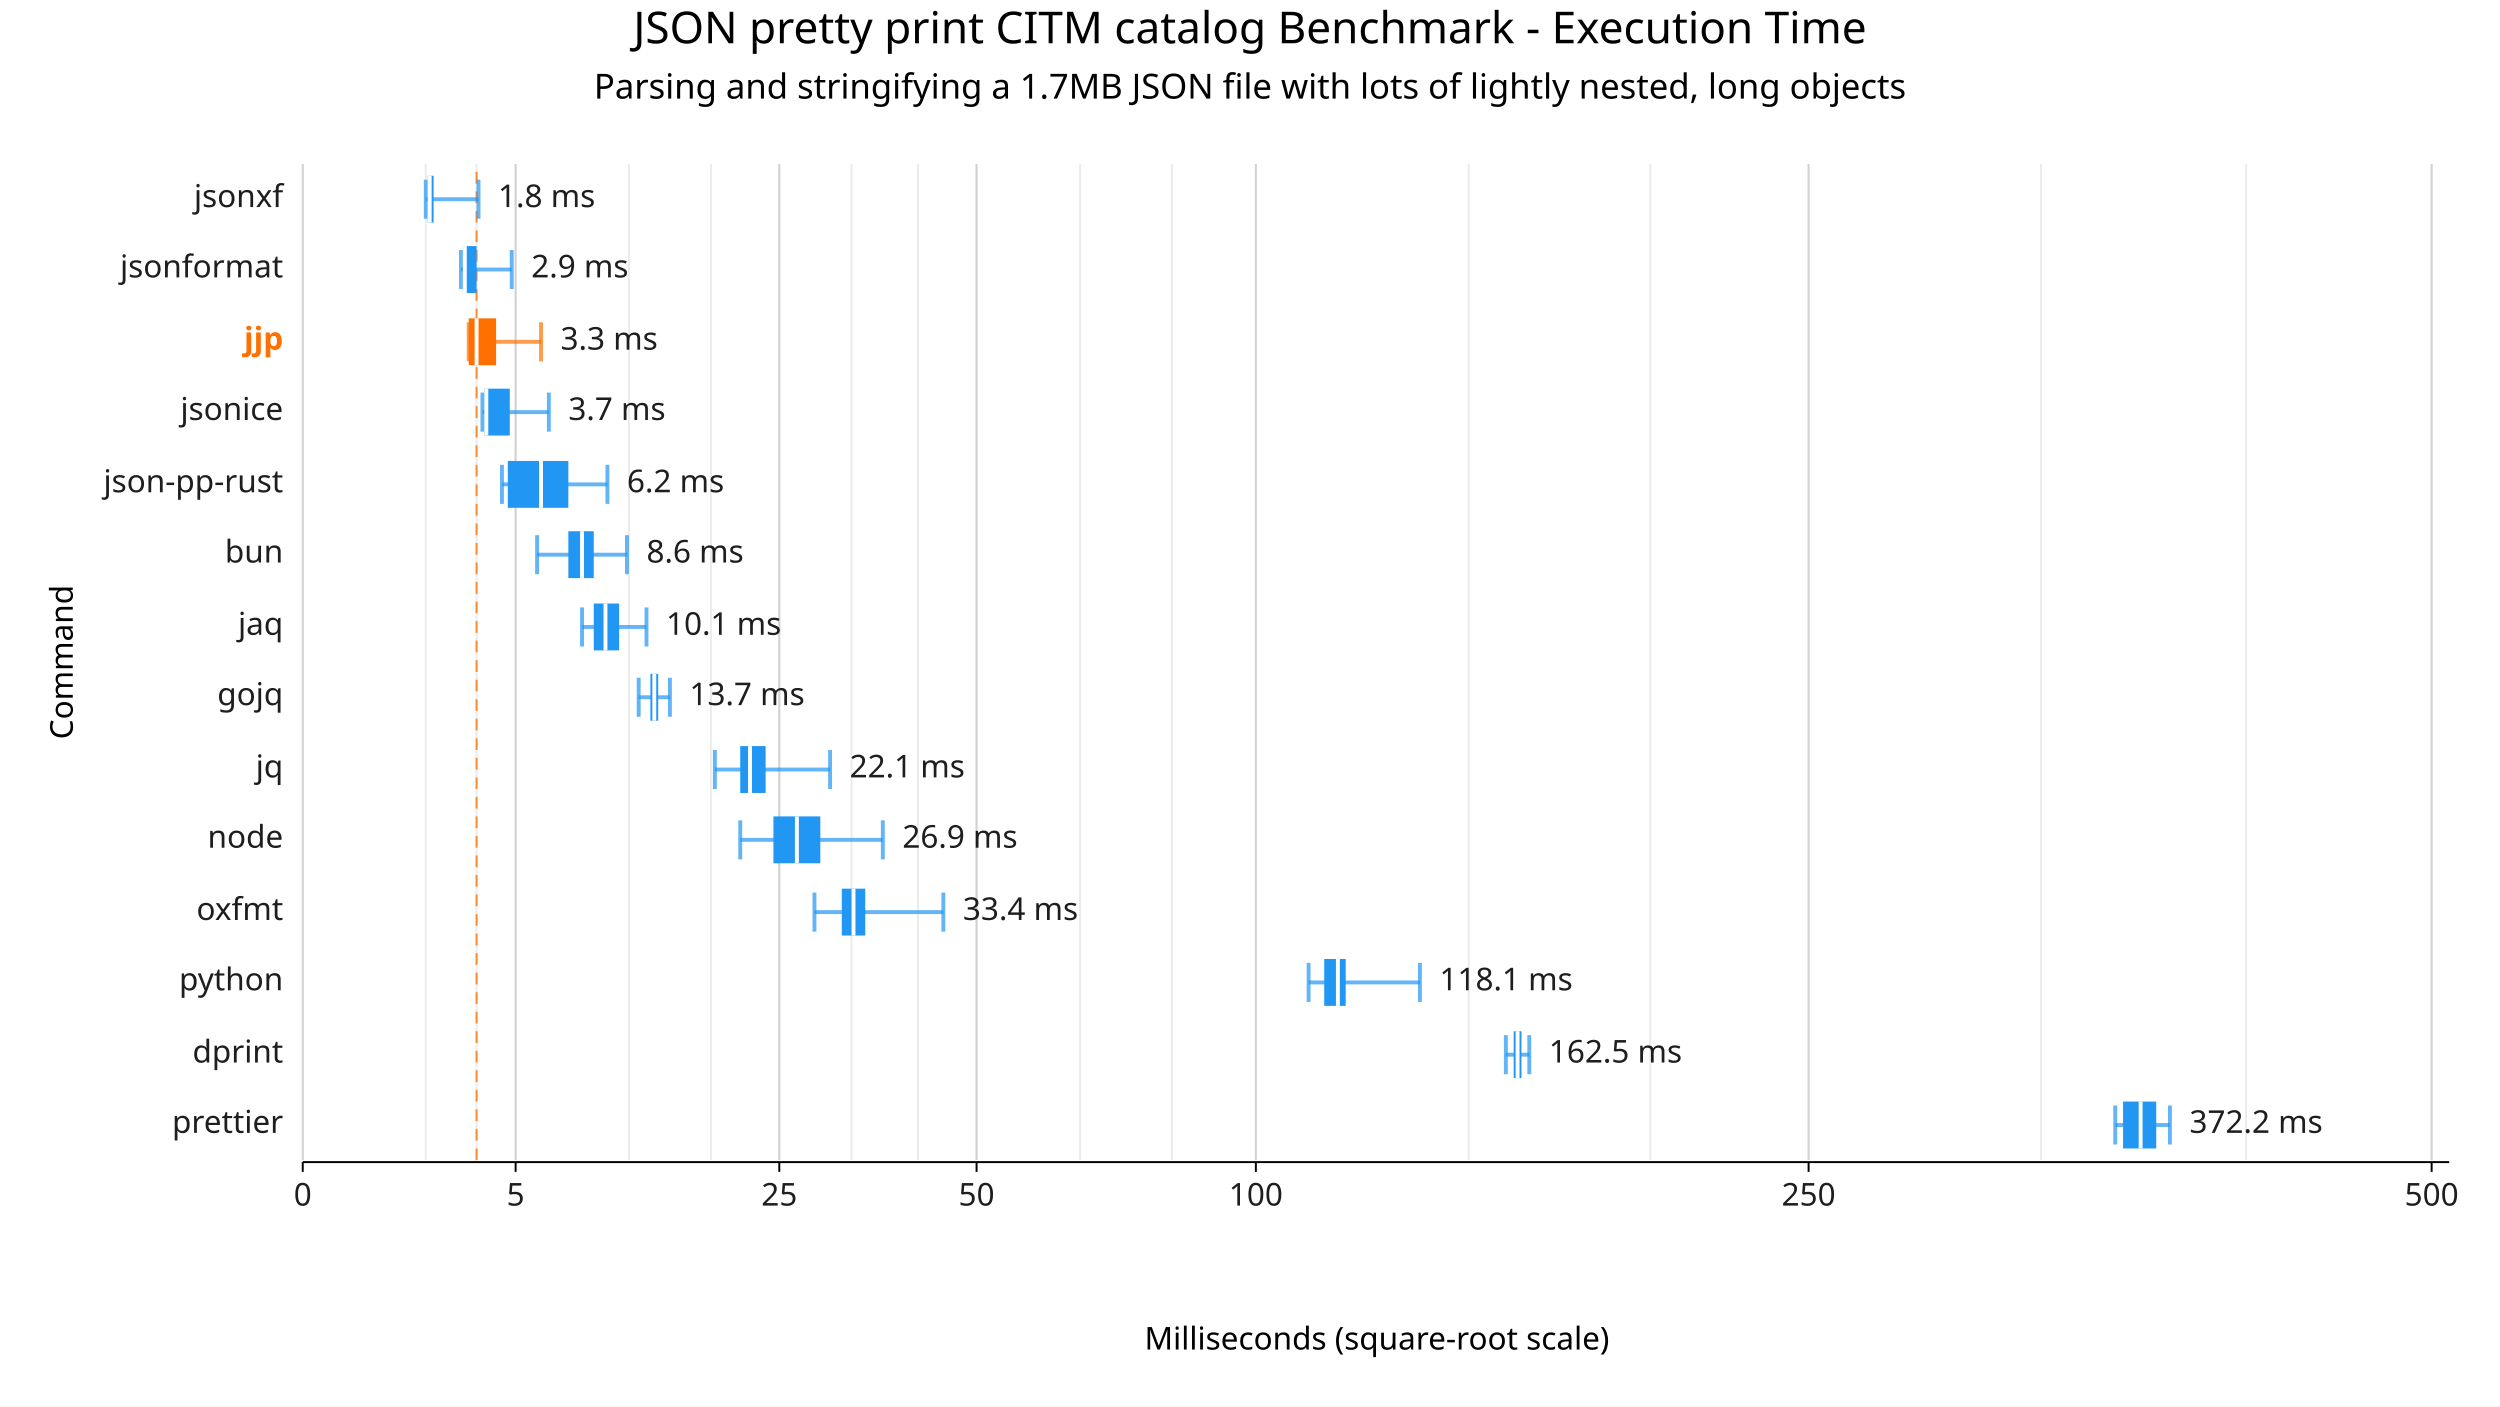
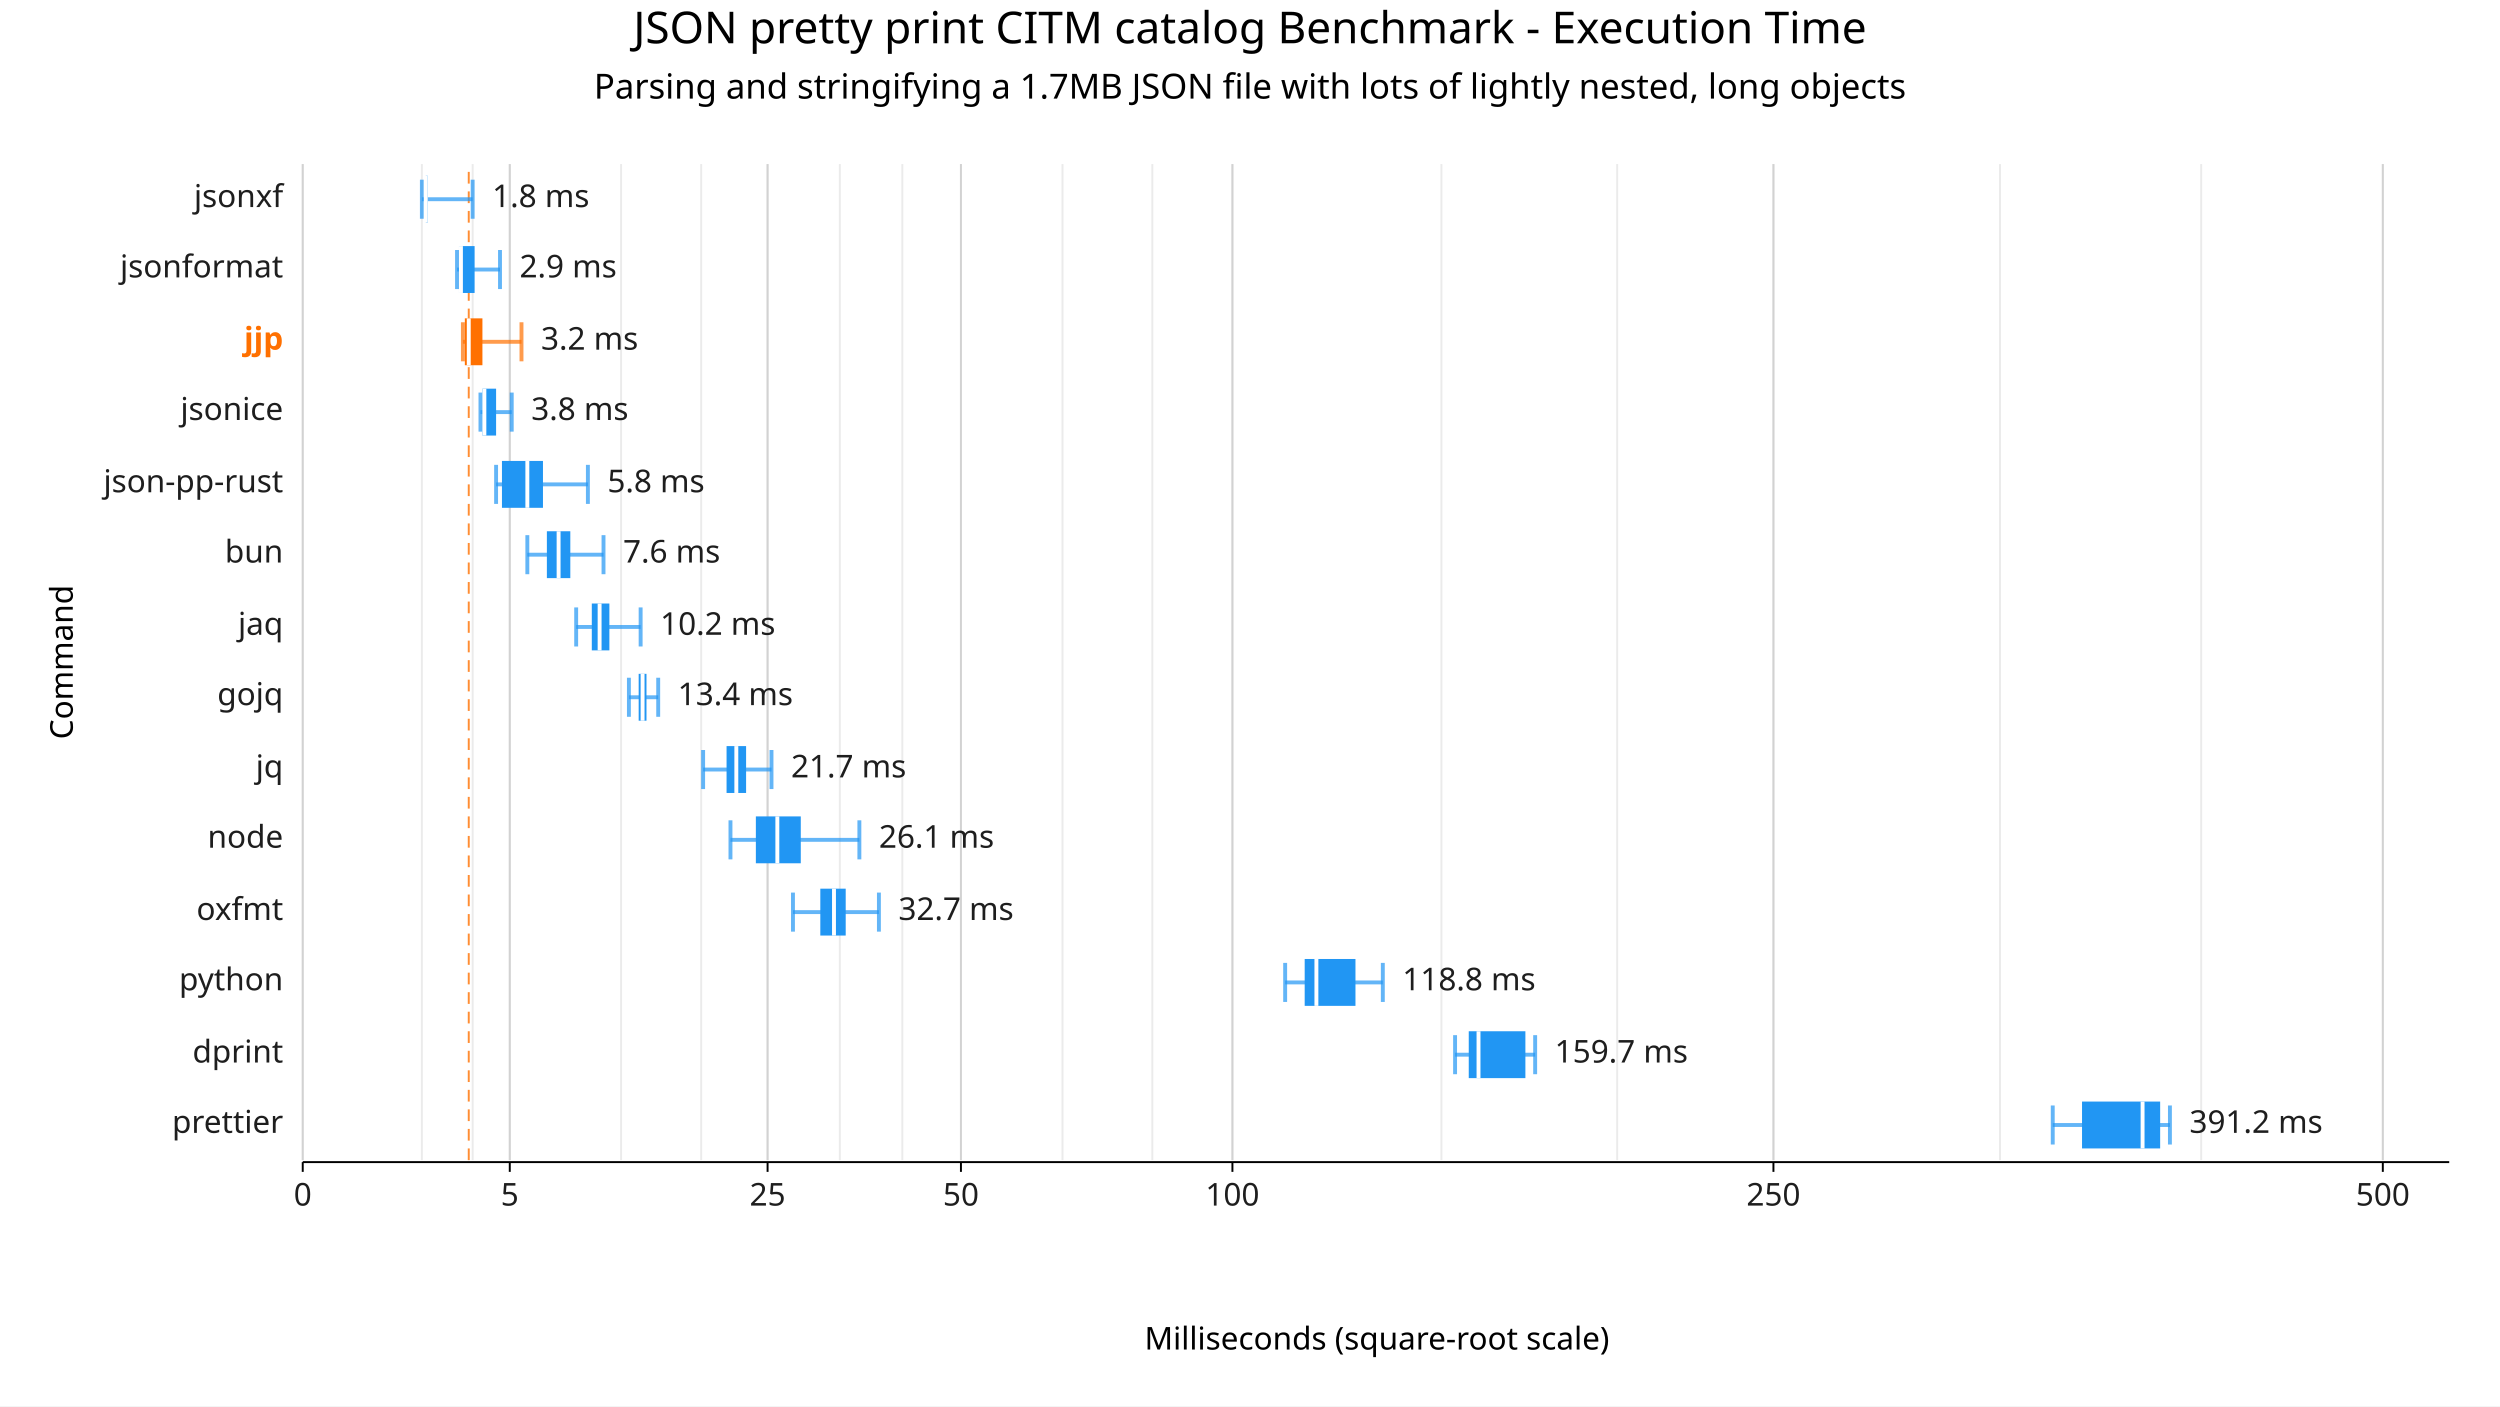
<svg xmlns="http://www.w3.org/2000/svg" width="1280" height="720" viewBox="0 0 1280 720">
  <path fill="#fff" d="M0 0h1280v720H0Z" />
  <text x="640" y="5" fill="#000" dy=".76em" font-family="sans-serif" font-size="22.581px" text-anchor="middle">JSON pretty print CITM catalog Benchmark - Execution Time</text>
  <text x="640" y="37" fill="#000" dy=".76em" font-family="sans-serif" font-size="17.742px" text-anchor="middle">Parsing and stringifying a 1.7MB JSON file with lots of lightly nested, long objects</text>
-   <path stroke="#ebebeb" d="M155 594V84M264 594V84M399 594V84M500 594V84M643 594V84M926 594V84M1245 594V84M218 594V84M244 594V84M322 594V84M364 594V84M436 594V84M470 594V84M553 594V84M600 594V84M752 594V84M845 594V84M1045 594V84M1150 594V84" />
+   <path stroke="#ebebeb" d="M155 594V84M261 594V84M393 594V84M492 594V84M631 594V84M908 594V84M1220 594V84M216 594V84M242 594V84M318 594V84M359 594V84M430 594V84M462 594V84M544 594V84M590 594V84M738 594V84M828 594V84M1024 594V84M1127 594V84" />
  <text x="25" y="339" fill="#000" dy=".76em" font-family="sans-serif" font-size="16.129px" text-anchor="middle" transform="rotate(270 25 339)">Command</text>
  <text x="705" y="695" fill="#000" dy="-.5ex" font-family="sans-serif" font-size="16.129px" text-anchor="middle">Milliseconds (square-root scale)</text>
-   <path stroke="#d2d2d2" d="M155 594V84M264 594V84M399 594V84M500 594V84M643 594V84M926 594V84M1245 594V84" />
+   <path stroke="#d2d2d2" d="M155 594V84M261 594V84M393 594V84M492 594V84M631 594V84M908 594V84M1220 594V84" />
  <path fill="none" stroke="#000" d="M155 595h1099" />
  <text x="155" y="605" fill="#1e1e1e" dy=".76em" font-family="sans-serif" font-size="16.129px" text-anchor="middle">0</text>
  <path fill="none" stroke="#000" d="M155 595v5" />
-   <text x="264" y="605" fill="#1e1e1e" dy=".76em" font-family="sans-serif" font-size="16.129px" text-anchor="middle">5</text>
-   <path fill="none" stroke="#000" d="M264 595v5" />
-   <text x="399" y="605" fill="#1e1e1e" dy=".76em" font-family="sans-serif" font-size="16.129px" text-anchor="middle">25</text>
-   <path fill="none" stroke="#000" d="M399 595v5" />
-   <text x="500" y="605" fill="#1e1e1e" dy=".76em" font-family="sans-serif" font-size="16.129px" text-anchor="middle">50</text>
-   <path fill="none" stroke="#000" d="M500 595v5" />
-   <text x="643" y="605" fill="#1e1e1e" dy=".76em" font-family="sans-serif" font-size="16.129px" text-anchor="middle">100</text>
-   <path fill="none" stroke="#000" d="M643 595v5" />
-   <text x="926" y="605" fill="#1e1e1e" dy=".76em" font-family="sans-serif" font-size="16.129px" text-anchor="middle">250</text>
-   <path fill="none" stroke="#000" d="M926 595v5" />
-   <text x="1245" y="605" fill="#1e1e1e" dy=".76em" font-family="sans-serif" font-size="16.129px" text-anchor="middle">500</text>
-   <path fill="none" stroke="#000" d="M1245 595v5" />
-   <path fill="none" stroke="#ff7000" d="M244 594v-6M244 584v-6M244 574v-6M244 564v-6M244 554v-6M244 544v-6M244 534v-6M244 524v-6M244 514v-6M244 504v-6M244 494v-6M244 484v-6M244 474v-6M244 464v-6M244 454v-6M244 444v-6M244 434v-6M244 424v-6M244 414v-6M244 404v-6M244 394v-6M244 384v-6M244 374v-6M244 364v-6M244 354v-6M244 344v-6M244 334v-6M244 324v-6M244 314v-6M244 304v-6M244 294v-6M244 284v-6M244 274v-6M244 264v-6M244 254v-6M244 244v-6M244 234v-6M244 224v-6M244 214v-6M244 204v-6M244 194v-6M244 184v-6M244 174v-6M244 164v-6M244 154v-6M244 144v-6M244 134v-6M244 124v-6M244 114v-6M244 104v-6M244 94v-6" opacity=".8" />
-   <path fill="none" stroke="#2196f3" stroke-width="2" d="M1083 576h28" opacity=".7" />
-   <path fill="none" stroke="#2196f3" stroke-width="24" d="M1087 576h17" />
-   <path fill="none" stroke="#2196f3" stroke-width="2" d="M1083 566v20M1111 566v20" opacity=".7" />
-   <path fill="none" stroke="#fff" stroke-width="2" d="M1096 564v24" />
-   <text x="1121" y="576" fill="#1e1e1e" dy=".5ex" font-family="sans-serif" font-size="16.129px">372.2 ms</text>
+   <text x="261" y="605" fill="#1e1e1e" dy=".76em" font-family="sans-serif" font-size="16.129px" text-anchor="middle">5</text>
+   <path fill="none" stroke="#000" d="M261 595v5" />
+   <text x="393" y="605" fill="#1e1e1e" dy=".76em" font-family="sans-serif" font-size="16.129px" text-anchor="middle">25</text>
+   <path fill="none" stroke="#000" d="M393 595v5" />
+   <text x="492" y="605" fill="#1e1e1e" dy=".76em" font-family="sans-serif" font-size="16.129px" text-anchor="middle">50</text>
+   <path fill="none" stroke="#000" d="M492 595v5" />
+   <text x="631" y="605" fill="#1e1e1e" dy=".76em" font-family="sans-serif" font-size="16.129px" text-anchor="middle">100</text>
+   <path fill="none" stroke="#000" d="M631 595v5" />
+   <text x="908" y="605" fill="#1e1e1e" dy=".76em" font-family="sans-serif" font-size="16.129px" text-anchor="middle">250</text>
+   <path fill="none" stroke="#000" d="M908 595v5" />
+   <text x="1220" y="605" fill="#1e1e1e" dy=".76em" font-family="sans-serif" font-size="16.129px" text-anchor="middle">500</text>
+   <path fill="none" stroke="#000" d="M1220 595v5" />
+   <path fill="none" stroke="#ff7000" d="M240 594v-6M240 584v-6M240 574v-6M240 564v-6M240 554v-6M240 544v-6M240 534v-6M240 524v-6M240 514v-6M240 504v-6M240 494v-6M240 484v-6M240 474v-6M240 464v-6M240 454v-6M240 444v-6M240 434v-6M240 424v-6M240 414v-6M240 404v-6M240 394v-6M240 384v-6M240 374v-6M240 364v-6M240 354v-6M240 344v-6M240 334v-6M240 324v-6M240 314v-6M240 304v-6M240 294v-6M240 284v-6M240 274v-6M240 264v-6M240 254v-6M240 244v-6M240 234v-6M240 224v-6M240 214v-6M240 204v-6M240 194v-6M240 184v-6M240 174v-6M240 164v-6M240 154v-6M240 144v-6M240 134v-6M240 124v-6M240 114v-6M240 104v-6M240 94v-6" opacity=".8" />
+   <path fill="none" stroke="#2196f3" stroke-width="2" d="M1051 576h60" opacity=".7" />
+   <path fill="none" stroke="#2196f3" stroke-width="24" d="M1066 576h40" />
+   <path fill="none" stroke="#2196f3" stroke-width="2" d="M1051 566v20M1111 566v20" opacity=".7" />
+   <path fill="none" stroke="#fff" stroke-width="2" d="M1097 564v24" />
+   <text x="1121" y="576" fill="#1e1e1e" dy=".5ex" font-family="sans-serif" font-size="16.129px">391.2 ms</text>
  <text x="145" y="576" fill="#1e1e1e" dy=".5ex" font-family="sans-serif" font-size="16.129px" text-anchor="end">prettier</text>
-   <path fill="none" stroke="#2196f3" stroke-width="2" d="M771 540h12" opacity=".7" />
-   <path fill="none" stroke="#2196f3" stroke-width="24" d="M775 540h4" />
-   <path fill="none" stroke="#2196f3" stroke-width="2" d="M771 530v20M783 530v20" opacity=".7" />
-   <path fill="none" stroke="#fff" stroke-width="2" d="M777 528v24" />
-   <text x="793" y="540" fill="#1e1e1e" dy=".5ex" font-family="sans-serif" font-size="16.129px">162.5 ms</text>
+   <path fill="none" stroke="#2196f3" stroke-width="2" d="M745 540h41" opacity=".7" />
+   <path fill="none" stroke="#2196f3" stroke-width="24" d="M752 540h29" />
+   <path fill="none" stroke="#2196f3" stroke-width="2" d="M745 530v20M786 530v20" opacity=".7" />
+   <path fill="none" stroke="#fff" stroke-width="2" d="M757 528v24" />
+   <text x="796" y="540" fill="#1e1e1e" dy=".5ex" font-family="sans-serif" font-size="16.129px">159.7 ms</text>
  <text x="145" y="540" fill="#1e1e1e" dy=".5ex" font-family="sans-serif" font-size="16.129px" text-anchor="end">dprint</text>
-   <path fill="none" stroke="#2196f3" stroke-width="2" d="M670 503h57" opacity=".7" />
-   <path fill="none" stroke="#2196f3" stroke-width="24" d="M678 503h11" />
-   <path fill="none" stroke="#2196f3" stroke-width="2" d="M670 493v20M727 493v20" opacity=".7" />
-   <path fill="none" stroke="#fff" stroke-width="2" d="M685 491v24" />
-   <text x="737" y="503" fill="#1e1e1e" dy=".5ex" font-family="sans-serif" font-size="16.129px">118.1 ms</text>
+   <path fill="none" stroke="#2196f3" stroke-width="2" d="M658 503h50" opacity=".7" />
+   <path fill="none" stroke="#2196f3" stroke-width="24" d="M668 503h26" />
+   <path fill="none" stroke="#2196f3" stroke-width="2" d="M658 493v20M708 493v20" opacity=".7" />
+   <path fill="none" stroke="#fff" stroke-width="2" d="M674 491v24" />
+   <text x="718" y="503" fill="#1e1e1e" dy=".5ex" font-family="sans-serif" font-size="16.129px">118.8 ms</text>
  <text x="145" y="503" fill="#1e1e1e" dy=".5ex" font-family="sans-serif" font-size="16.129px" text-anchor="end">python</text>
-   <path fill="none" stroke="#2196f3" stroke-width="2" d="M417 467h66" opacity=".7" />
-   <path fill="none" stroke="#2196f3" stroke-width="24" d="M431 467h12" />
-   <path fill="none" stroke="#2196f3" stroke-width="2" d="M417 457v20M483 457v20" opacity=".7" />
-   <path fill="none" stroke="#fff" stroke-width="2" d="M437 455v24" />
-   <text x="493" y="467" fill="#1e1e1e" dy=".5ex" font-family="sans-serif" font-size="16.129px">33.4 ms</text>
+   <path fill="none" stroke="#2196f3" stroke-width="2" d="M406 467h44" opacity=".7" />
+   <path fill="none" stroke="#2196f3" stroke-width="24" d="M420 467h13" />
+   <path fill="none" stroke="#2196f3" stroke-width="2" d="M406 457v20M450 457v20" opacity=".7" />
+   <path fill="none" stroke="#fff" stroke-width="2" d="M427 455v24" />
+   <text x="460" y="467" fill="#1e1e1e" dy=".5ex" font-family="sans-serif" font-size="16.129px">32.7 ms</text>
  <text x="145" y="467" fill="#1e1e1e" dy=".5ex" font-family="sans-serif" font-size="16.129px" text-anchor="end">oxfmt</text>
-   <path fill="none" stroke="#2196f3" stroke-width="2" d="M379 430h73" opacity=".7" />
-   <path fill="none" stroke="#2196f3" stroke-width="24" d="M396 430h24" />
-   <path fill="none" stroke="#2196f3" stroke-width="2" d="M379 420v20M452 420v20" opacity=".7" />
-   <path fill="none" stroke="#fff" stroke-width="2" d="M408 418v24" />
-   <text x="462" y="430" fill="#1e1e1e" dy=".5ex" font-family="sans-serif" font-size="16.129px">26.9 ms</text>
+   <path fill="none" stroke="#2196f3" stroke-width="2" d="M374 430h66" opacity=".7" />
+   <path fill="none" stroke="#2196f3" stroke-width="24" d="M387 430h23" />
+   <path fill="none" stroke="#2196f3" stroke-width="2" d="M374 420v20M440 420v20" opacity=".7" />
+   <path fill="none" stroke="#fff" stroke-width="2" d="M398 418v24" />
+   <text x="450" y="430" fill="#1e1e1e" dy=".5ex" font-family="sans-serif" font-size="16.129px">26.1 ms</text>
  <text x="145" y="430" fill="#1e1e1e" dy=".5ex" font-family="sans-serif" font-size="16.129px" text-anchor="end">node</text>
-   <path fill="none" stroke="#2196f3" stroke-width="2" d="M366 394h59" opacity=".7" />
-   <path fill="none" stroke="#2196f3" stroke-width="24" d="M379 394h13" />
-   <path fill="none" stroke="#2196f3" stroke-width="2" d="M366 384v20M425 384v20" opacity=".7" />
-   <path fill="none" stroke="#fff" stroke-width="2" d="M384 382v24" />
-   <text x="435" y="394" fill="#1e1e1e" dy=".5ex" font-family="sans-serif" font-size="16.129px">22.1 ms</text>
+   <path fill="none" stroke="#2196f3" stroke-width="2" d="M360 394h35" opacity=".7" />
+   <path fill="none" stroke="#2196f3" stroke-width="24" d="M372 394h10" />
+   <path fill="none" stroke="#2196f3" stroke-width="2" d="M360 384v20M395 384v20" opacity=".7" />
+   <path fill="none" stroke="#fff" stroke-width="2" d="M377 382v24" />
+   <text x="405" y="394" fill="#1e1e1e" dy=".5ex" font-family="sans-serif" font-size="16.129px">21.7 ms</text>
  <text x="145" y="394" fill="#1e1e1e" dy=".5ex" font-family="sans-serif" font-size="16.129px" text-anchor="end">jq</text>
-   <path fill="none" stroke="#2196f3" stroke-width="2" d="M327 357h16" opacity=".7" />
-   <path fill="none" stroke="#2196f3" stroke-width="24" d="M333 357h4" />
-   <path fill="none" stroke="#2196f3" stroke-width="2" d="M327 347v20M343 347v20" opacity=".7" />
-   <path fill="none" stroke="#fff" stroke-width="2" d="M335 345v24" />
-   <text x="353" y="357" fill="#1e1e1e" dy=".5ex" font-family="sans-serif" font-size="16.129px">13.7 ms</text>
+   <path fill="none" stroke="#2196f3" stroke-width="2" d="M322 357h15" opacity=".7" />
+   <path fill="none" stroke="#2196f3" stroke-width="24" d="M327 357h4" />
+   <path fill="none" stroke="#2196f3" stroke-width="2" d="M322 347v20M337 347v20" opacity=".7" />
+   <path fill="none" stroke="#fff" stroke-width="2" d="M329 345v24" />
+   <text x="347" y="357" fill="#1e1e1e" dy=".5ex" font-family="sans-serif" font-size="16.129px">13.4 ms</text>
  <text x="145" y="357" fill="#1e1e1e" dy=".5ex" font-family="sans-serif" font-size="16.129px" text-anchor="end">gojq</text>
-   <path fill="none" stroke="#2196f3" stroke-width="2" d="M298 321h33" opacity=".7" />
-   <path fill="none" stroke="#2196f3" stroke-width="24" d="M304 321h13" />
-   <path fill="none" stroke="#2196f3" stroke-width="2" d="M298 311v20M331 311v20" opacity=".7" />
-   <path fill="none" stroke="#fff" stroke-width="2" d="M310 309v24" />
-   <text x="341" y="321" fill="#1e1e1e" dy=".5ex" font-family="sans-serif" font-size="16.129px">10.1 ms</text>
+   <path fill="none" stroke="#2196f3" stroke-width="2" d="M295 321h33" opacity=".7" />
+   <path fill="none" stroke="#2196f3" stroke-width="24" d="M303 321h9" />
+   <path fill="none" stroke="#2196f3" stroke-width="2" d="M295 311v20M328 311v20" opacity=".7" />
+   <path fill="none" stroke="#fff" stroke-width="2" d="M307 309v24" />
+   <text x="338" y="321" fill="#1e1e1e" dy=".5ex" font-family="sans-serif" font-size="16.129px">10.2 ms</text>
  <text x="145" y="321" fill="#1e1e1e" dy=".5ex" font-family="sans-serif" font-size="16.129px" text-anchor="end">jaq</text>
-   <path fill="none" stroke="#2196f3" stroke-width="2" d="M275 284h46" opacity=".7" />
-   <path fill="none" stroke="#2196f3" stroke-width="24" d="M291 284h13" />
-   <path fill="none" stroke="#2196f3" stroke-width="2" d="M275 274v20M321 274v20" opacity=".7" />
-   <path fill="none" stroke="#fff" stroke-width="2" d="M298 272v24" />
-   <text x="331" y="284" fill="#1e1e1e" dy=".5ex" font-family="sans-serif" font-size="16.129px">8.6 ms</text>
+   <path fill="none" stroke="#2196f3" stroke-width="2" d="M270 284h39" opacity=".7" />
+   <path fill="none" stroke="#2196f3" stroke-width="24" d="M280 284h12" />
+   <path fill="none" stroke="#2196f3" stroke-width="2" d="M270 274v20M309 274v20" opacity=".7" />
+   <path fill="none" stroke="#fff" stroke-width="2" d="M286 272v24" />
+   <text x="319" y="284" fill="#1e1e1e" dy=".5ex" font-family="sans-serif" font-size="16.129px">7.6 ms</text>
  <text x="145" y="284" fill="#1e1e1e" dy=".5ex" font-family="sans-serif" font-size="16.129px" text-anchor="end">bun</text>
-   <path fill="none" stroke="#2196f3" stroke-width="2" d="M257 248h54" opacity=".7" />
-   <path fill="none" stroke="#2196f3" stroke-width="24" d="M260 248h31" />
-   <path fill="none" stroke="#2196f3" stroke-width="2" d="M257 238v20M311 238v20" opacity=".7" />
-   <path fill="none" stroke="#fff" stroke-width="2" d="M277 236v24" />
-   <text x="321" y="248" fill="#1e1e1e" dy=".5ex" font-family="sans-serif" font-size="16.129px">6.2 ms</text>
+   <path fill="none" stroke="#2196f3" stroke-width="2" d="M254 248h47" opacity=".7" />
+   <path fill="none" stroke="#2196f3" stroke-width="24" d="M257 248h21" />
+   <path fill="none" stroke="#2196f3" stroke-width="2" d="M254 238v20M301 238v20" opacity=".7" />
+   <path fill="none" stroke="#fff" stroke-width="2" d="M270 236v24" />
+   <text x="311" y="248" fill="#1e1e1e" dy=".5ex" font-family="sans-serif" font-size="16.129px">5.8 ms</text>
  <text x="145" y="248" fill="#1e1e1e" dy=".5ex" font-family="sans-serif" font-size="16.129px" text-anchor="end">json-pp-rust</text>
-   <path fill="none" stroke="#2196f3" stroke-width="2" d="M247 211h34" opacity=".7" />
-   <path fill="none" stroke="#2196f3" stroke-width="24" d="M248 211h13" />
-   <path fill="none" stroke="#2196f3" stroke-width="2" d="M247 201v20M281 201v20" opacity=".7" />
-   <path fill="none" stroke="#fff" stroke-width="2" d="M249 199v24" />
-   <text x="291" y="211" fill="#1e1e1e" dy=".5ex" font-family="sans-serif" font-size="16.129px">3.7 ms</text>
+   <path fill="none" stroke="#2196f3" stroke-width="2" d="M246 211h16" opacity=".7" />
+   <path fill="none" stroke="#2196f3" stroke-width="24" d="M247 211h7" />
+   <path fill="none" stroke="#2196f3" stroke-width="2" d="M246 201v20M262 201v20" opacity=".7" />
+   <path fill="none" stroke="#fff" stroke-width="2" d="M248 199v24" />
+   <text x="272" y="211" fill="#1e1e1e" dy=".5ex" font-family="sans-serif" font-size="16.129px">3.8 ms</text>
  <text x="145" y="211" fill="#1e1e1e" dy=".5ex" font-family="sans-serif" font-size="16.129px" text-anchor="end">jsonice</text>
-   <path fill="none" stroke="#ff7000" stroke-width="2" d="M240 175h37" opacity=".7" />
-   <path fill="none" stroke="#ff7000" stroke-width="24" d="M240 175h14" />
-   <path fill="none" stroke="#ff7000" stroke-width="2" d="M240 165v20M277 165v20" opacity=".7" />
-   <path fill="none" stroke="#fff" stroke-width="2" d="M244 163v24" />
-   <text x="287" y="175" fill="#1e1e1e" dy=".5ex" font-family="sans-serif" font-size="16.129px">3.3 ms</text>
+   <path fill="none" stroke="#ff7000" stroke-width="2" d="M237 175h30" opacity=".7" />
+   <path fill="none" stroke="#ff7000" stroke-width="24" d="M238 175h9" />
+   <path fill="none" stroke="#ff7000" stroke-width="2" d="M237 165v20M267 165v20" opacity=".7" />
+   <path fill="none" stroke="#fff" stroke-width="2" d="M240 163v24" />
+   <text x="277" y="175" fill="#1e1e1e" dy=".5ex" font-family="sans-serif" font-size="16.129px">3.2 ms</text>
  <text x="145" y="175" fill="#ff7000" dy=".5ex" font-family="sans-serif" font-size="16.129px" font-weight="700" text-anchor="end">jjp</text>
-   <path fill="none" stroke="#2196f3" stroke-width="2" d="M236 138h26" opacity=".7" />
-   <path fill="none" stroke="#2196f3" stroke-width="24" d="M237 138h7" />
-   <path fill="none" stroke="#2196f3" stroke-width="2" d="M236 128v20M262 128v20" opacity=".7" />
-   <path fill="none" stroke="#fff" stroke-width="2" d="M238 126v24" />
-   <text x="272" y="138" fill="#1e1e1e" dy=".5ex" font-family="sans-serif" font-size="16.129px">2.9 ms</text>
+   <path fill="none" stroke="#2196f3" stroke-width="2" d="M234 138h22" opacity=".7" />
+   <path fill="none" stroke="#2196f3" stroke-width="24" d="M235 138h8" />
+   <path fill="none" stroke="#2196f3" stroke-width="2" d="M234 128v20M256 128v20" opacity=".7" />
+   <path fill="none" stroke="#fff" stroke-width="2" d="M236 126v24" />
+   <text x="266" y="138" fill="#1e1e1e" dy=".5ex" font-family="sans-serif" font-size="16.129px">2.9 ms</text>
  <text x="145" y="138" fill="#1e1e1e" dy=".5ex" font-family="sans-serif" font-size="16.129px" text-anchor="end">jsonformat</text>
-   <path fill="none" stroke="#2196f3" stroke-width="2" d="M218 102h27" opacity=".7" />
-   <path fill="none" stroke="#2196f3" stroke-width="24" d="M219 102h3" />
-   <path fill="none" stroke="#2196f3" stroke-width="2" d="M218 92v20M245 92v20" opacity=".7" />
-   <path fill="none" stroke="#fff" stroke-width="2" d="M220 90v24" />
-   <text x="255" y="102" fill="#1e1e1e" dy=".5ex" font-family="sans-serif" font-size="16.129px">1.8 ms</text>
+   <path fill="none" stroke="#2196f3" stroke-width="2" d="M216 102h26" opacity=".7" />
+   <path fill="none" stroke="#2196f3" stroke-width="24" d="M218 102h1" />
+   <path fill="none" stroke="#2196f3" stroke-width="2" d="M216 92v20M242 92v20" opacity=".7" />
+   <path fill="none" stroke="#fff" stroke-width="2" d="M218 90v24" />
+   <text x="252" y="102" fill="#1e1e1e" dy=".5ex" font-family="sans-serif" font-size="16.129px">1.8 ms</text>
  <text x="145" y="102" fill="#1e1e1e" dy=".5ex" font-family="sans-serif" font-size="16.129px" text-anchor="end">jsonxf</text>
</svg>
